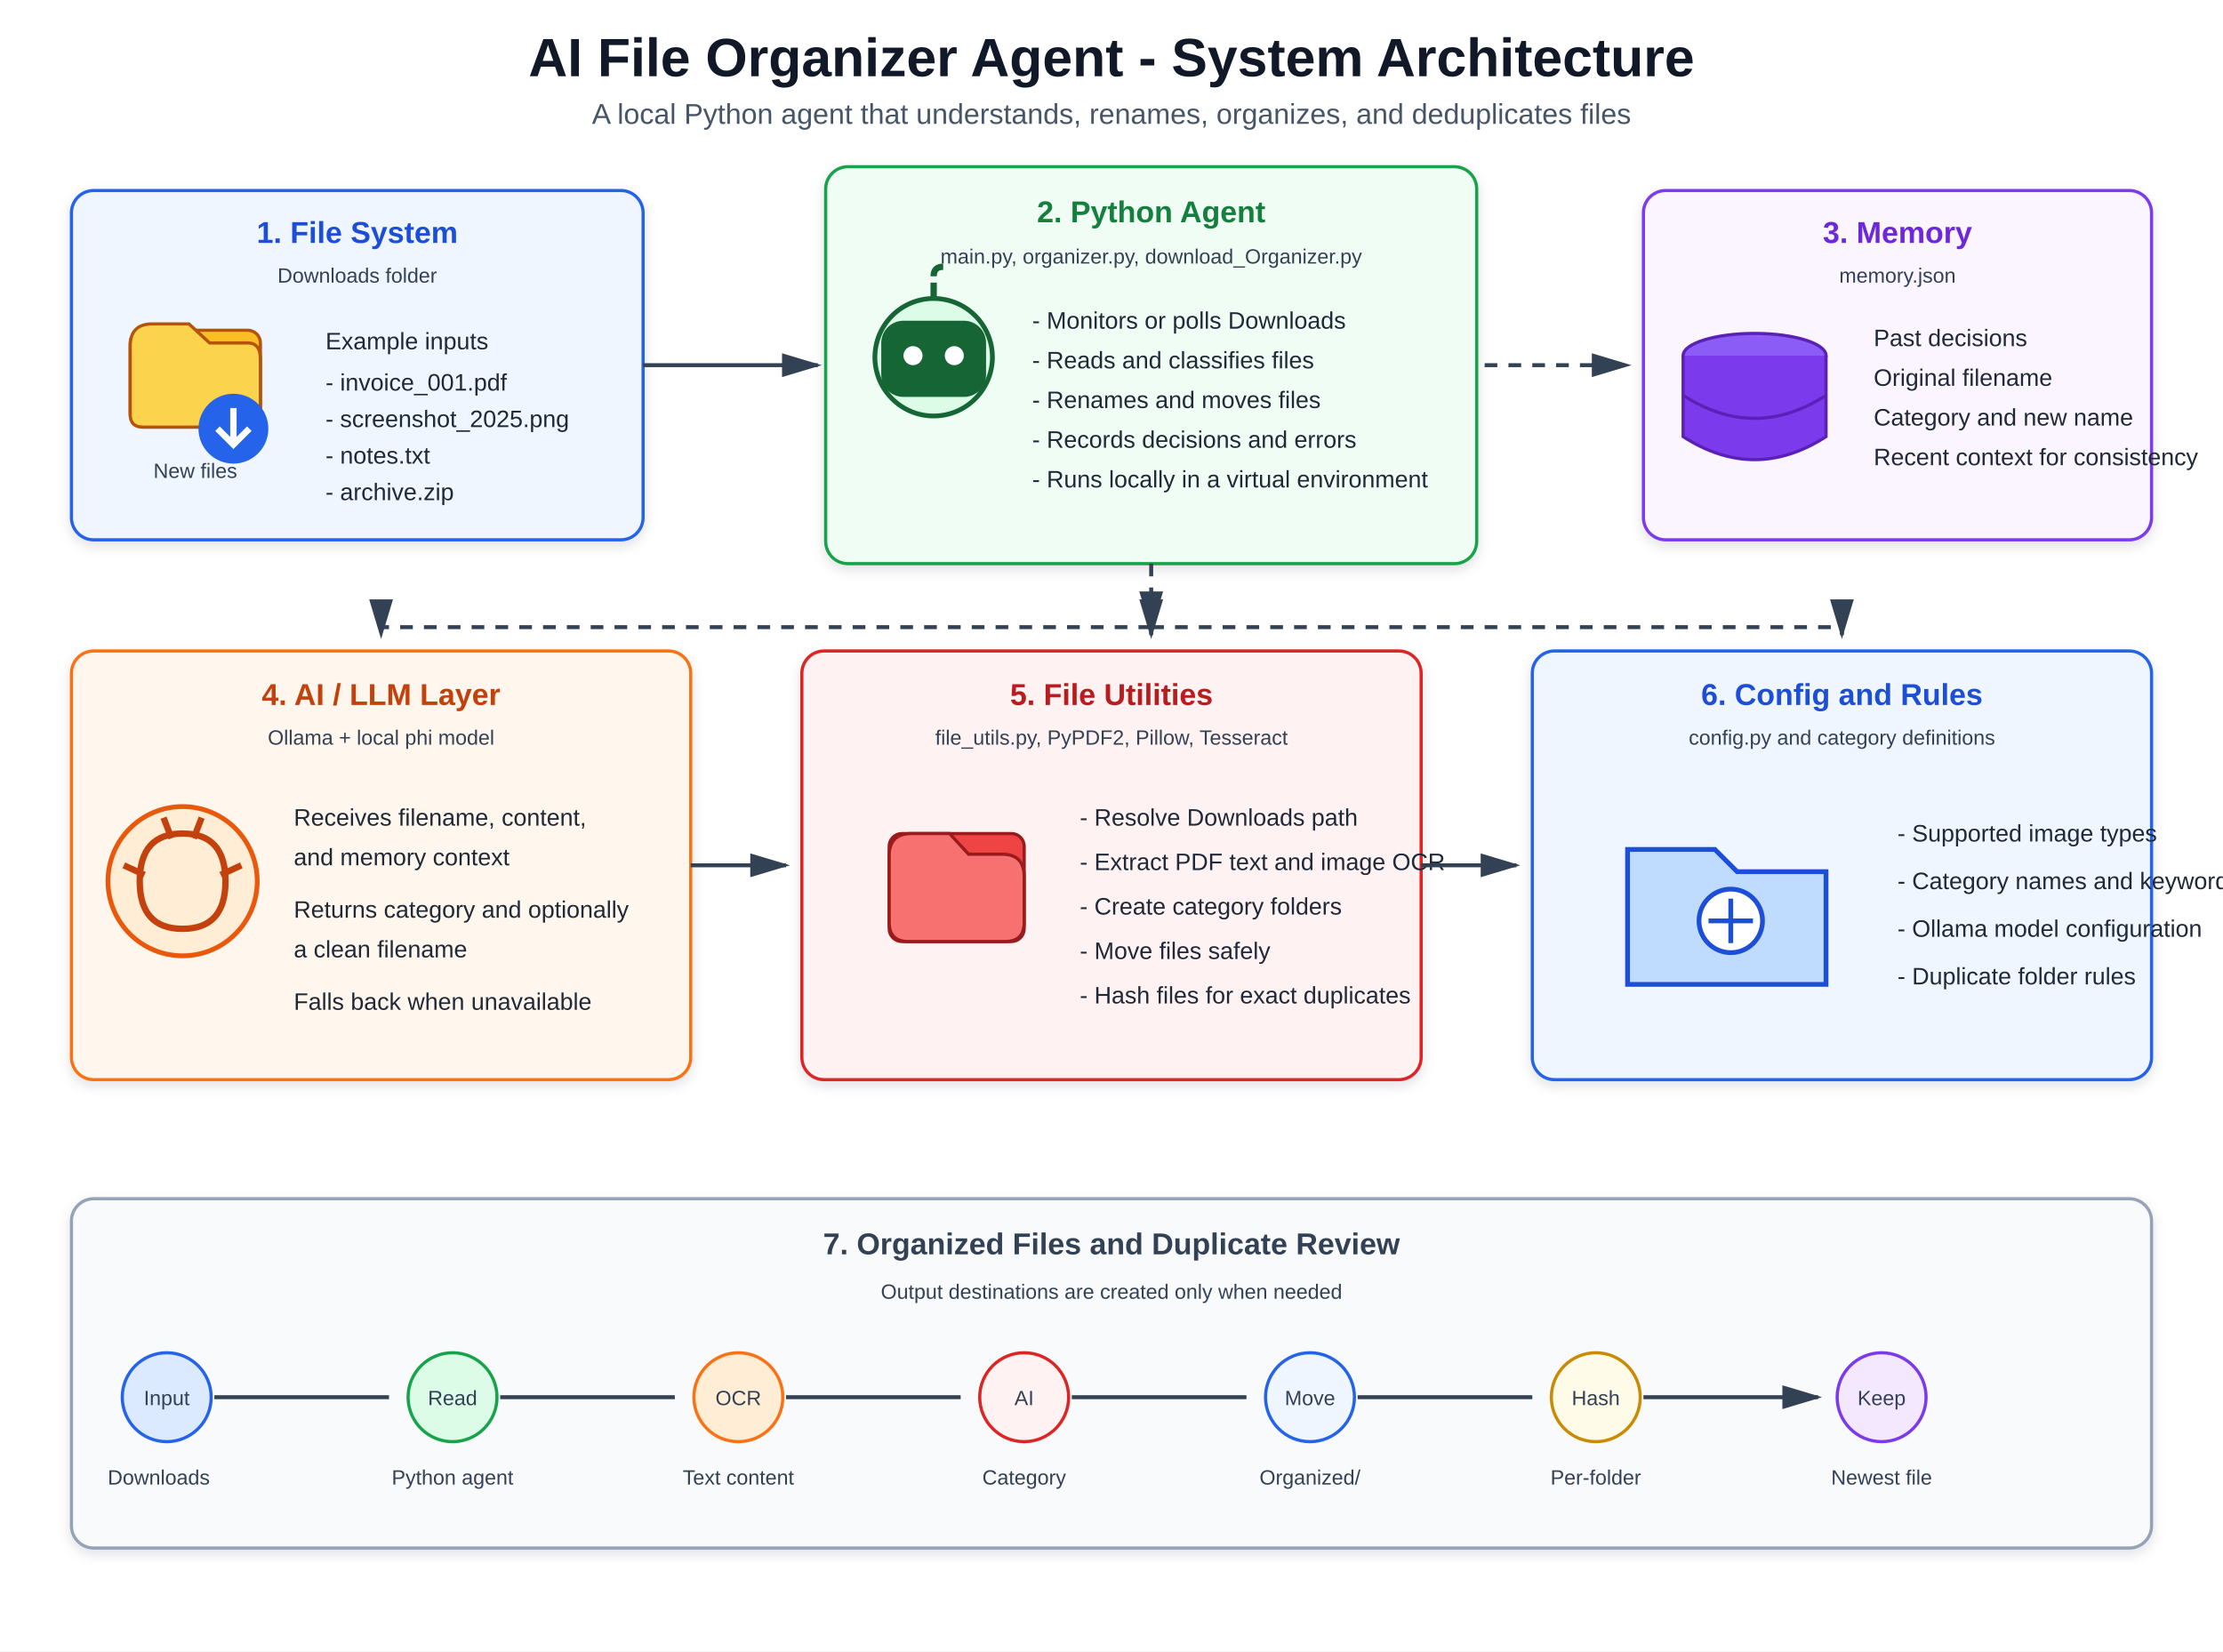
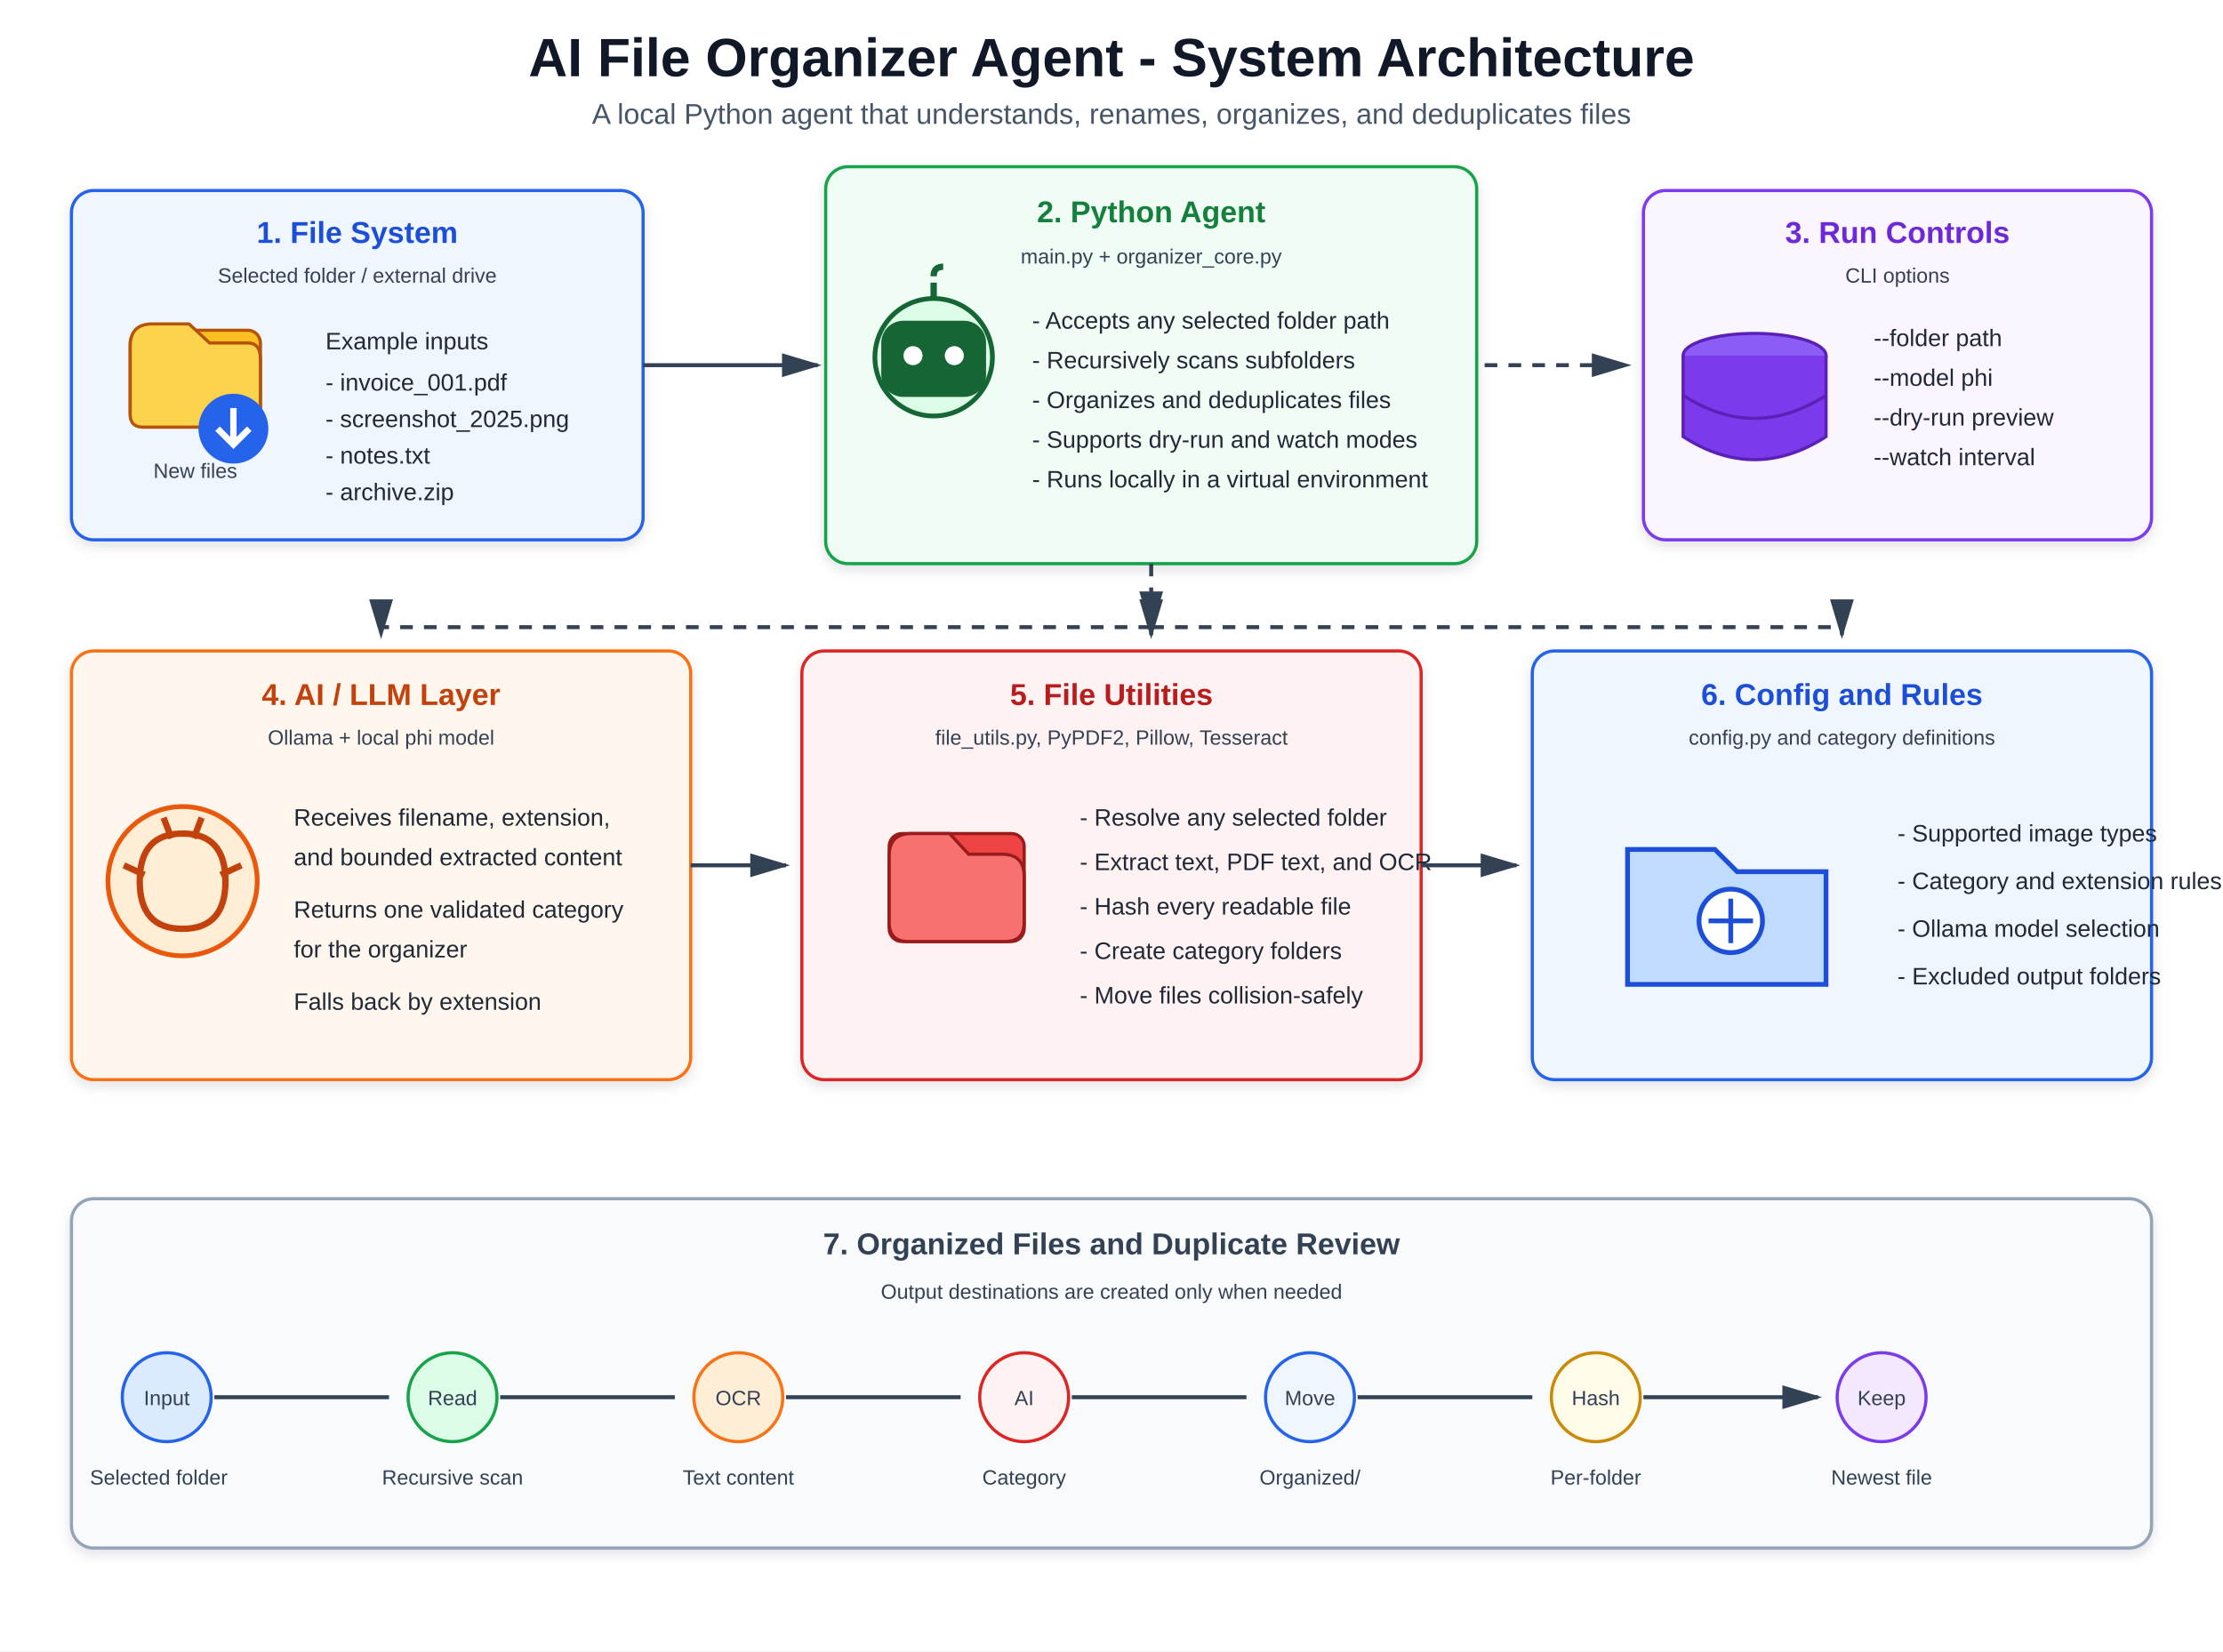
<svg xmlns="http://www.w3.org/2000/svg" width="1400" height="1040" viewBox="0 0 1400 1040" role="img" aria-labelledby="title desc">
  <defs>
    <marker id="arrow" markerWidth="10" markerHeight="10" refX="9" refY="3" orient="auto" markerUnits="strokeWidth">
      <path d="M0,0 L10,3 L0,6 Z" fill="#334155" />
    </marker>
    <filter id="shadow" x="-10%" y="-10%" width="120%" height="130%">
      <feDropShadow dx="0" dy="3" stdDeviation="4" flood-color="#0f172a" flood-opacity="0.12" />
    </filter>
    <style>
      .title { font: 700 34px Arial, sans-serif; fill: #111827; }
      .subtitle { font: 400 18px Arial, sans-serif; fill: #475569; }
      .heading { font: 700 19px Arial, sans-serif; }
      .body { font: 400 15px Arial, sans-serif; fill: #1f2937; }
      .small { font: 400 13px Arial, sans-serif; fill: #334155; }
      .box { stroke-width: 2; rx: 14; filter: url(#shadow); }
      .arrow { stroke: #334155; stroke-width: 2.5; fill: none; marker-end: url(#arrow); }
      .dashed { stroke-dasharray: 8 7; }
    </style>
  </defs>
  <rect width="1400" height="1040" fill="#ffffff" />
  <text x="700" y="48" text-anchor="middle" class="title">AI File Organizer Agent - System Architecture</text>
  <text x="700" y="78" text-anchor="middle" class="subtitle">A local Python agent that understands, renames, organizes, and deduplicates files</text>
  <rect x="45" y="120" width="360" height="220" fill="#eff6ff" stroke="#2563eb" class="box" />
  <text x="225" y="153" text-anchor="middle" class="heading" fill="#1d4ed8">1. File System</text>
-   <text x="225" y="178" text-anchor="middle" class="small">Downloads folder</text>
+   <text x="225" y="178" text-anchor="middle" class="small">Selected folder / external drive</text>
  <rect x="82" y="208" width="82" height="61" rx="8" fill="#fbbf24" stroke="#b45309" stroke-width="2" />
  <path d="M82 218 Q82 204 96 204 L119 204 L132 216 L156 216 Q164 216 164 226 L164 262 Q164 269 156 269 L90 269 Q82 269 82 261 Z" fill="#fcd34d" stroke="#b45309" stroke-width="2" />
  <circle cx="147" cy="270" r="22" fill="#2563eb" />
  <path d="M147 257 V280 M137 270 L147 280 L157 270" stroke="#fff" stroke-width="4" fill="none" />
  <text x="123" y="301" text-anchor="middle" class="small">New files</text>
  <text x="205" y="220" class="body">Example inputs</text>
  <text x="205" y="246" class="body">- invoice_001.pdf</text>
  <text x="205" y="269" class="body">- screenshot_2025.png</text>
  <text x="205" y="292" class="body">- notes.txt</text>
  <text x="205" y="315" class="body">- archive.zip</text>
  <rect x="520" y="105" width="410" height="250" fill="#f0fdf4" stroke="#16a34a" class="box" />
  <text x="725" y="140" text-anchor="middle" class="heading" fill="#15803d">2. Python Agent</text>
-   <text x="725" y="166" text-anchor="middle" class="small">main.py, organizer.py, download_Organizer.py</text>
+   <text x="725" y="166" text-anchor="middle" class="small">main.py + organizer_core.py</text>
  <circle cx="588" cy="225" r="37" fill="#dcfce7" stroke="#166534" stroke-width="3" />
  <rect x="555" y="202" width="66" height="48" rx="14" fill="#166534" />
  <circle cx="575" cy="224" r="6" fill="#fff" />
  <circle cx="601" cy="224" r="6" fill="#fff" />
  <path d="M575 238 Q588 247 601 238 M588 188 V178 M588 174 Q588 168 594 168" stroke="#166534" stroke-width="4" fill="none" />
-   <text x="650" y="207" class="body">- Monitors or polls Downloads</text>
-   <text x="650" y="232" class="body">- Reads and classifies files</text>
-   <text x="650" y="257" class="body">- Renames and moves files</text>
-   <text x="650" y="282" class="body">- Records decisions and errors</text>
+   <text x="650" y="207" class="body">- Accepts any selected folder path</text>
+   <text x="650" y="232" class="body">- Recursively scans subfolders</text>
+   <text x="650" y="257" class="body">- Organizes and deduplicates files</text>
+   <text x="650" y="282" class="body">- Supports dry-run and watch modes</text>
  <text x="650" y="307" class="body">- Runs locally in a virtual environment</text>
  <rect x="1035" y="120" width="320" height="220" fill="#faf5ff" stroke="#7c3aed" class="box" />
-   <text x="1195" y="153" text-anchor="middle" class="heading" fill="#6d28d9">3. Memory</text>
-   <text x="1195" y="178" text-anchor="middle" class="small">memory.json</text>
+   <text x="1195" y="153" text-anchor="middle" class="heading" fill="#6d28d9">3. Run Controls</text>
+   <text x="1195" y="178" text-anchor="middle" class="small">CLI options</text>
  <ellipse cx="1105" cy="224" rx="45" ry="14" fill="#8b5cf6" stroke="#5b21b6" stroke-width="2" />
  <path d="M1060 224 V275 Q1105 304 1150 275 V224 M1060 249 Q1105 278 1150 249" fill="#7c3aed" stroke="#5b21b6" stroke-width="2" />
-   <text x="1180" y="218" class="body">Past decisions</text>
-   <text x="1180" y="243" class="body">Original filename</text>
-   <text x="1180" y="268" class="body">Category and new name</text>
-   <text x="1180" y="293" class="body">Recent context for consistency</text>
+   <text x="1180" y="218" class="body">--folder path</text>
+   <text x="1180" y="243" class="body">--model phi</text>
+   <text x="1180" y="268" class="body">--dry-run preview</text>
+   <text x="1180" y="293" class="body">--watch interval</text>
  <path d="M405 230 H515" class="arrow" />
  <path d="M935 230 H1025" class="arrow dashed" />
  <rect x="45" y="410" width="390" height="270" fill="#fff7ed" stroke="#f97316" class="box" />
  <text x="240" y="444" text-anchor="middle" class="heading" fill="#c2410c">4. AI / LLM Layer</text>
  <text x="240" y="469" text-anchor="middle" class="small">Ollama + local phi model</text>
  <circle cx="115" cy="555" r="47" fill="#ffedd5" stroke="#ea580c" stroke-width="3" />
  <path d="M88 555 Q88 525 115 525 Q142 525 142 555 Q142 585 115 585 Q88 585 88 555 M78 545 L91 551 M139 551 L152 545 M103 515 L108 528 M127 515 L122 528" fill="none" stroke="#c2410c" stroke-width="4" />
-   <text x="185" y="520" class="body">Receives filename, content,</text>
-   <text x="185" y="545" class="body">and memory context</text>
-   <text x="185" y="578" class="body">Returns category and optionally</text>
-   <text x="185" y="603" class="body">a clean filename</text>
-   <text x="185" y="636" class="body">Falls back when unavailable</text>
+   <text x="185" y="520" class="body">Receives filename, extension,</text>
+   <text x="185" y="545" class="body">and bounded extracted content</text>
+   <text x="185" y="578" class="body">Returns one validated category</text>
+   <text x="185" y="603" class="body">for the organizer</text>
+   <text x="185" y="636" class="body">Falls back by extension</text>
  <rect x="505" y="410" width="390" height="270" fill="#fef2f2" stroke="#dc2626" class="box" />
  <text x="700" y="444" text-anchor="middle" class="heading" fill="#b91c1c">5. File Utilities</text>
  <text x="700" y="469" text-anchor="middle" class="small">file_utils.py, PyPDF2, Pillow, Tesseract</text>
  <rect x="560" y="525" width="85" height="68" rx="8" fill="#ef4444" stroke="#991b1b" stroke-width="2" />
  <path d="M560 539 Q560 525 574 525 H598 L610 538 H631 Q645 538 645 552 V581 Q645 593 633 593 H572 Q560 593 560 581 Z" fill="#f87171" stroke="#991b1b" stroke-width="2" />
-   <text x="680" y="520" class="body">- Resolve Downloads path</text>
-   <text x="680" y="548" class="body">- Extract PDF text and image OCR</text>
-   <text x="680" y="576" class="body">- Create category folders</text>
-   <text x="680" y="604" class="body">- Move files safely</text>
-   <text x="680" y="632" class="body">- Hash files for exact duplicates</text>
+   <text x="680" y="520" class="body">- Resolve any selected folder</text>
+   <text x="680" y="548" class="body">- Extract text, PDF text, and OCR</text>
+   <text x="680" y="576" class="body">- Hash every readable file</text>
+   <text x="680" y="604" class="body">- Create category folders</text>
+   <text x="680" y="632" class="body">- Move files collision-safely</text>
  <rect x="965" y="410" width="390" height="270" fill="#eff6ff" stroke="#2563eb" class="box" />
  <text x="1160" y="444" text-anchor="middle" class="heading" fill="#1d4ed8">6. Config and Rules</text>
  <text x="1160" y="469" text-anchor="middle" class="small">config.py and category definitions</text>
  <path d="M1025 535 H1080 L1094 549 H1150 V620 H1025 Z" fill="#bfdbfe" stroke="#1d4ed8" stroke-width="3" />
  <circle cx="1090" cy="580" r="20" fill="#fff" stroke="#1d4ed8" stroke-width="3" />
  <path d="M1090 566 V594 M1076 580 H1104" stroke="#1d4ed8" stroke-width="3" />
  <text x="1195" y="530" class="body">- Supported image types</text>
-   <text x="1195" y="560" class="body">- Category names and keywords</text>
-   <text x="1195" y="590" class="body">- Ollama model configuration</text>
-   <text x="1195" y="620" class="body">- Duplicate folder rules</text>
+   <text x="1195" y="560" class="body">- Category and extension rules</text>
+   <text x="1195" y="590" class="body">- Ollama model selection</text>
+   <text x="1195" y="620" class="body">- Excluded output folders</text>
  <path d="M725 355 V395" class="arrow dashed" />
  <path d="M725 395 H240 V400" class="arrow dashed" />
  <path d="M725 395 V400" class="arrow dashed" />
  <path d="M725 395 H1160 V400" class="arrow dashed" />
  <path d="M435 545 H495" class="arrow" />
  <path d="M895 545 H955" class="arrow" />
  <rect x="45" y="755" width="1310" height="220" fill="#f8fafc" stroke="#94a3b8" class="box" />
  <text x="700" y="790" text-anchor="middle" class="heading" fill="#334155">7. Organized Files and Duplicate Review</text>
  <text x="700" y="818" text-anchor="middle" class="small">Output destinations are created only when needed</text>
  <path d="M135 880 H245 M315 880 H425 M495 880 H605 M675 880 H785 M855 880 H965 M1035 880 H1145" class="arrow" />
  <circle cx="105" cy="880" r="28" fill="#dbeafe" stroke="#2563eb" stroke-width="2" />
  <text x="105" y="885" text-anchor="middle" class="small">Input</text>
  <circle cx="285" cy="880" r="28" fill="#dcfce7" stroke="#16a34a" stroke-width="2" />
  <text x="285" y="885" text-anchor="middle" class="small">Read</text>
  <circle cx="465" cy="880" r="28" fill="#ffedd5" stroke="#f97316" stroke-width="2" />
  <text x="465" y="885" text-anchor="middle" class="small">OCR</text>
  <circle cx="645" cy="880" r="28" fill="#fef2f2" stroke="#dc2626" stroke-width="2" />
  <text x="645" y="885" text-anchor="middle" class="small">AI</text>
  <circle cx="825" cy="880" r="28" fill="#eff6ff" stroke="#2563eb" stroke-width="2" />
  <text x="825" y="885" text-anchor="middle" class="small">Move</text>
  <circle cx="1005" cy="880" r="28" fill="#fefce8" stroke="#ca8a04" stroke-width="2" />
  <text x="1005" y="885" text-anchor="middle" class="small">Hash</text>
  <circle cx="1185" cy="880" r="28" fill="#f3e8ff" stroke="#7c3aed" stroke-width="2" />
  <text x="1185" y="885" text-anchor="middle" class="small">Keep</text>
-   <text x="100" y="935" text-anchor="middle" class="small">Downloads</text>
-   <text x="285" y="935" text-anchor="middle" class="small">Python agent</text>
+   <text x="100" y="935" text-anchor="middle" class="small">Selected folder</text>
+   <text x="285" y="935" text-anchor="middle" class="small">Recursive scan</text>
  <text x="465" y="935" text-anchor="middle" class="small">Text content</text>
  <text x="645" y="935" text-anchor="middle" class="small">Category</text>
  <text x="825" y="935" text-anchor="middle" class="small">Organized/</text>
  <text x="1005" y="935" text-anchor="middle" class="small">Per-folder</text>
  <text x="1185" y="935" text-anchor="middle" class="small">Newest file</text>
</svg>
